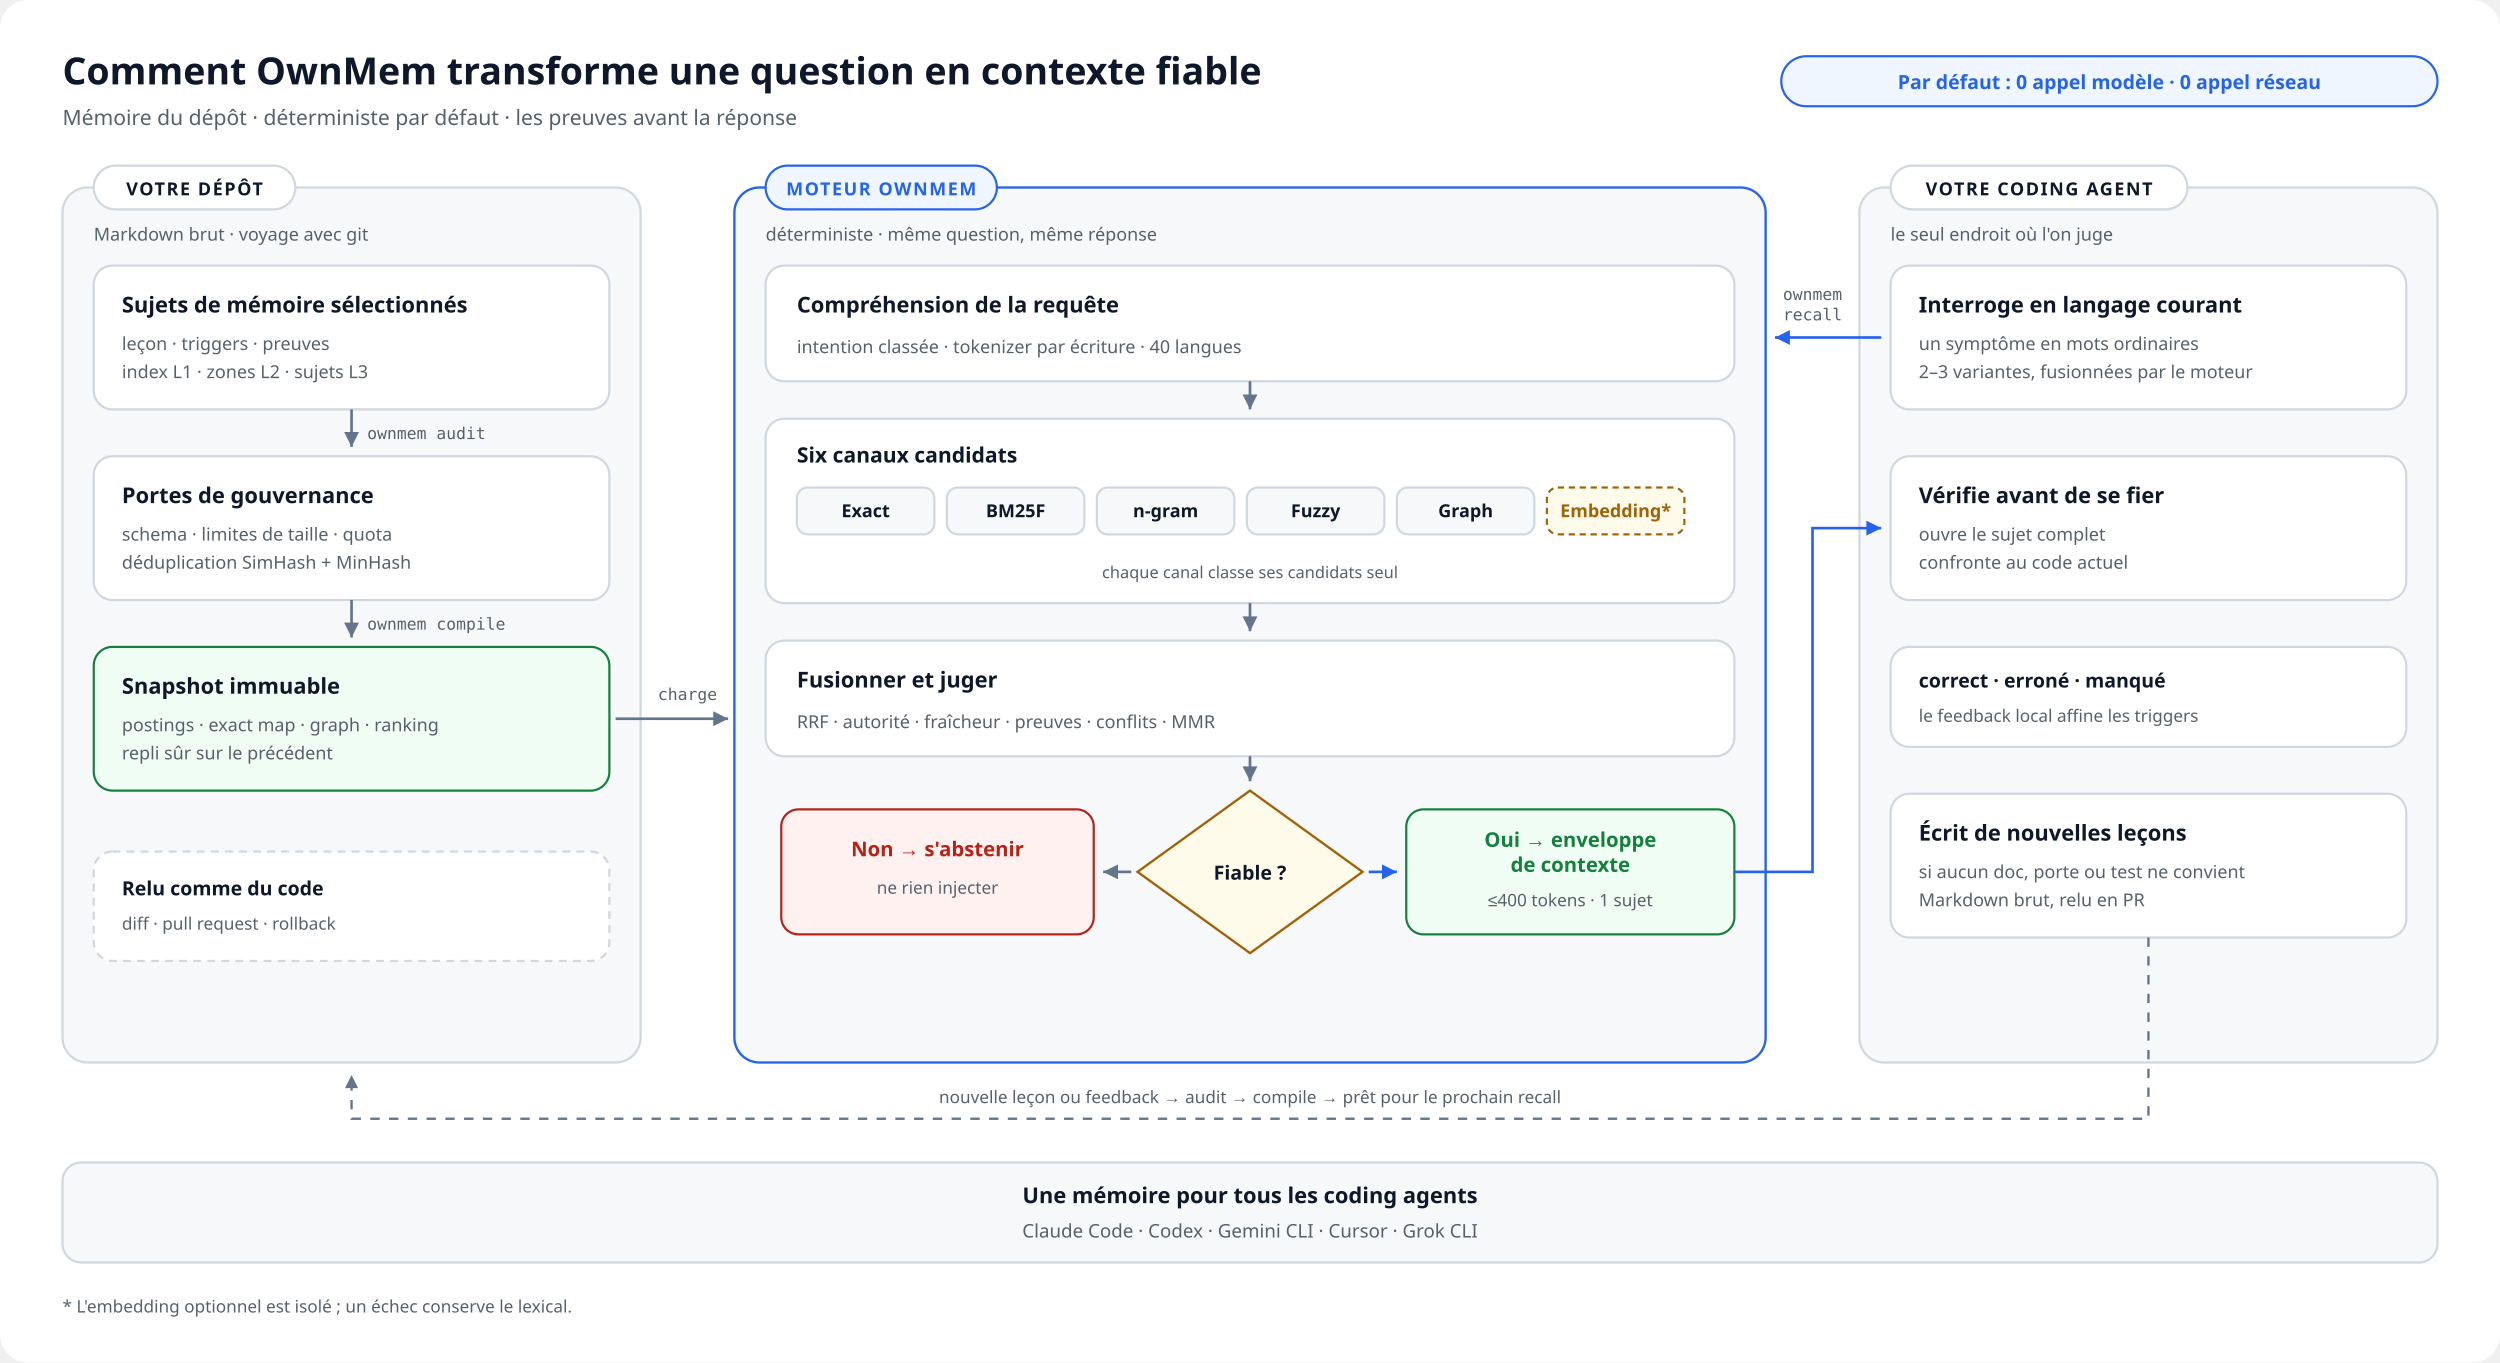
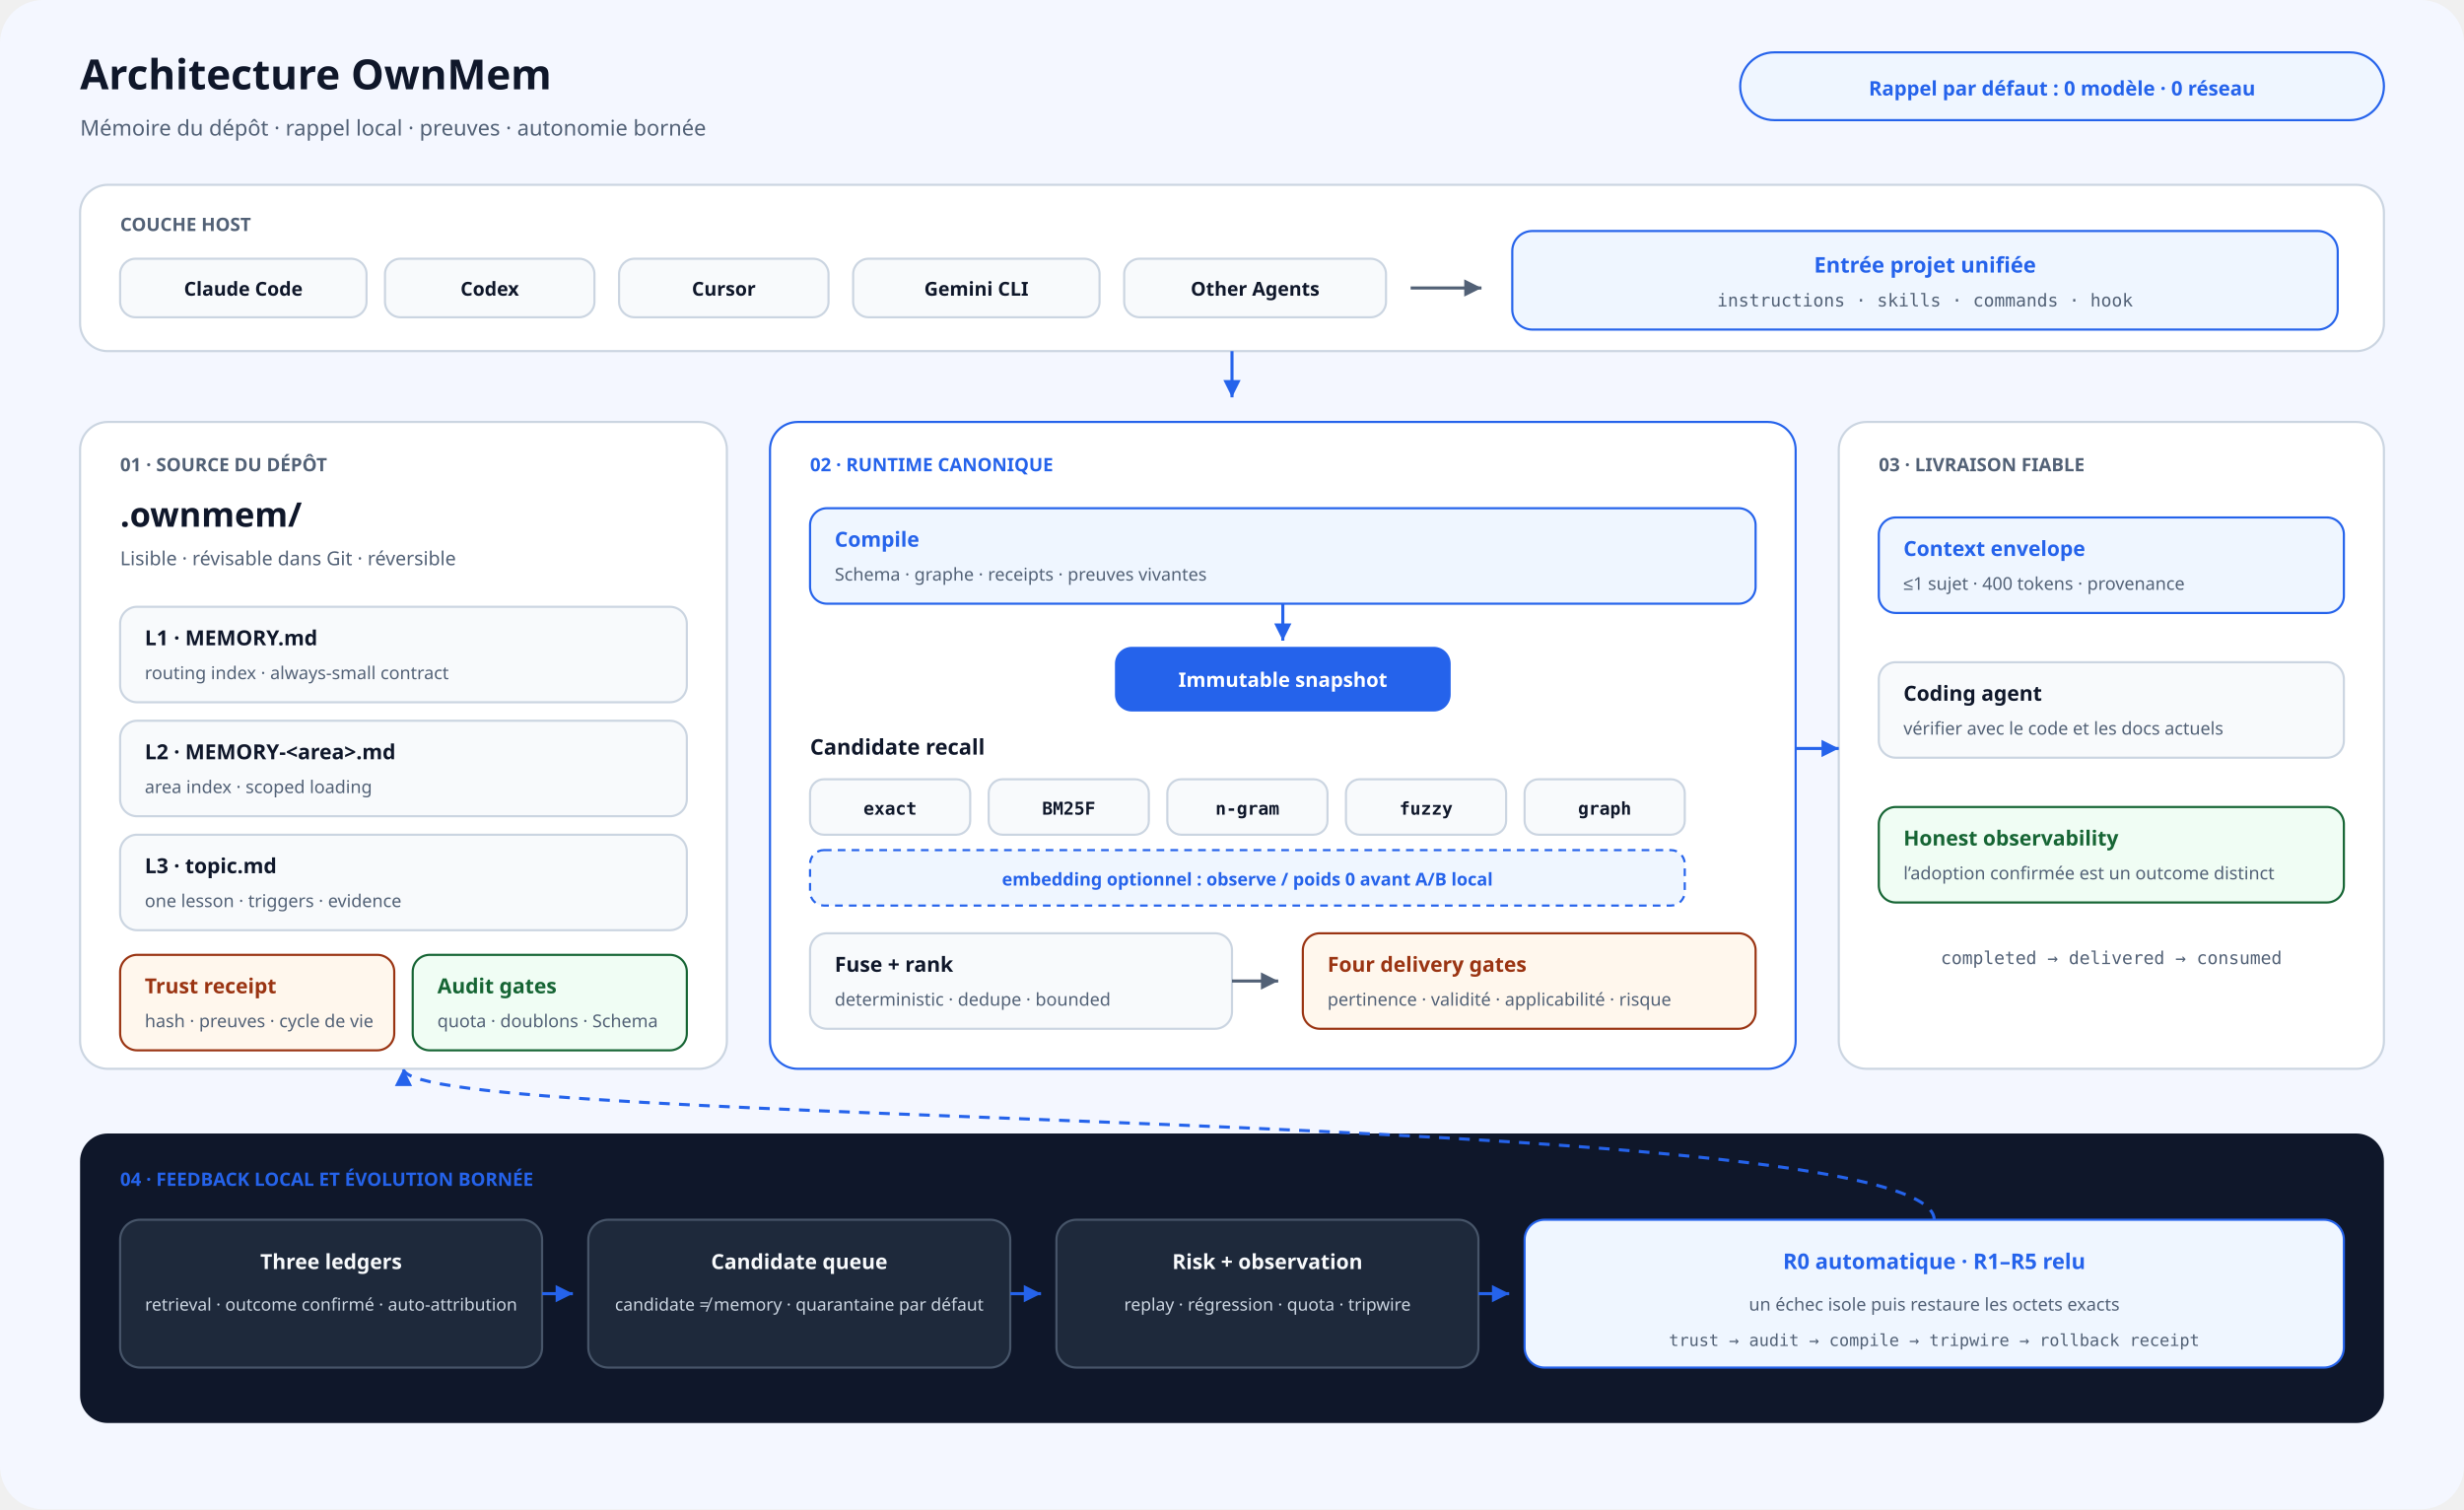
- <svg xmlns="http://www.w3.org/2000/svg" viewBox="0 0 1600 872" role="img" aria-labelledby="title description" font-family="-apple-system, BlinkMacSystemFont, 'Segoe UI', 'Noto Sans', 'Helvetica Neue', Arial, sans-serif">
+ <svg xmlns="http://www.w3.org/2000/svg" viewBox="0 0 1600 980" role="img" aria-labelledby="title description" font-family="-apple-system, BlinkMacSystemFont, 'Segoe UI', 'Noto Sans', Arial, sans-serif">
  <defs>
    <marker id="arrow" viewBox="0 0 10 10" refX="8" refY="5" markerWidth="7" markerHeight="7" orient="auto-start-reverse">
-       <path d="M 0 1 L 8 5 L 0 9 z" fill="#64748b" />
+       <path d="M 0 1 L 8 5 L 0 9 z" fill="#526176" />
    </marker>
-     <marker id="accent" viewBox="0 0 10 10" refX="8" refY="5" markerWidth="7" markerHeight="7" orient="auto-start-reverse">
+     <marker id="arrowBlue" viewBox="0 0 10 10" refX="8" refY="5" markerWidth="7" markerHeight="7" orient="auto-start-reverse">
      <path d="M 0 1 L 8 5 L 0 9 z" fill="#2563eb" />
    </marker>
  </defs>
-   <rect x="0" y="0" width="1600" height="872" rx="18" fill="#ffffff" />
-   <text x="40" y="54" text-anchor="start" font-size="24" font-weight="700" fill="#0f172a">Comment OwnMem transforme une question en contexte fiable</text>
-   <text x="40" y="80" text-anchor="start" font-size="13.5" font-weight="400" fill="#57606a">Mémoire du dépôt · déterministe par défaut · les preuves avant la réponse</text>
-   <rect x="1140" y="36" width="420" height="32" rx="16" fill="#eff6ff" stroke="#2563eb" stroke-width="1.4" />
-   <text x="1350" y="57" text-anchor="middle" font-size="12.5" font-weight="600" fill="#2563eb">Par défaut : 0 appel modèle · 0 appel réseau</text>
-   <rect x="40" y="120" width="370" height="560" rx="16" fill="#f6f8fa" stroke="#d0d7de" stroke-width="1.4" />
-   <rect x="470" y="120" width="660" height="560" rx="16" fill="#f6f8fa" stroke="#2563eb" stroke-width="1.5" />
-   <rect x="1190" y="120" width="370" height="560" rx="16" fill="#f6f8fa" stroke="#d0d7de" stroke-width="1.4" />
-   <rect x="60" y="106" width="129" height="28" rx="14" fill="#ffffff" stroke="#d0d7de" stroke-width="1.4" />
-   <text x="124.5" y="125" text-anchor="middle" font-size="11.5" font-weight="700" letter-spacing="1" fill="#0f172a">VOTRE DÉPÔT</text>
-   <rect x="490" y="106" width="148" height="28" rx="14" fill="#eff6ff" stroke="#2563eb" stroke-width="1.4" />
-   <text x="564" y="125" text-anchor="middle" font-size="11.5" font-weight="700" letter-spacing="1" fill="#2563eb">MOTEUR OWNMEM</text>
-   <rect x="1210" y="106" width="190" height="28" rx="14" fill="#ffffff" stroke="#d0d7de" stroke-width="1.4" />
-   <text x="1305" y="125" text-anchor="middle" font-size="11.5" font-weight="700" letter-spacing="1" fill="#0f172a">VOTRE CODING AGENT</text>
-   <text x="60" y="154" text-anchor="start" font-size="11.5" font-weight="400" fill="#57606a">Markdown brut · voyage avec git</text>
-   <text x="490" y="154" text-anchor="start" font-size="11.5" font-weight="400" fill="#57606a">déterministe · même question, même réponse</text>
-   <text x="1210" y="154" text-anchor="start" font-size="11.5" font-weight="400" fill="#57606a">le seul endroit où l'on juge</text>
-   <rect x="60" y="170" width="330" height="92" rx="12" fill="#ffffff" stroke="#d0d7de" stroke-width="1.4" />
-   <text x="78" y="200" text-anchor="start" font-size="14" font-weight="650" fill="#0f172a">Sujets de mémoire sélectionnés</text>
-   <text x="78" y="224" text-anchor="start" font-size="11.5" font-weight="400" fill="#57606a">leçon · triggers · preuves</text>
-   <text x="78" y="242" text-anchor="start" font-size="11.5" font-weight="400" fill="#57606a">index L1 · zones L2 · sujets L3</text>
-   <path d="M 225 262 L 225 286" fill="none" stroke="#64748b" stroke-width="1.7" marker-end="url(#arrow)" />
-   <text x="235" y="281" text-anchor="start" font-size="10.5" font-weight="400" font-family="ui-monospace, SFMono-Regular, 'SF Mono', Menlo, Consolas, monospace" fill="#57606a">ownmem audit</text>
-   <rect x="60" y="292" width="330" height="92" rx="12" fill="#ffffff" stroke="#d0d7de" stroke-width="1.4" />
-   <text x="78" y="322" text-anchor="start" font-size="14" font-weight="650" fill="#0f172a">Portes de gouvernance</text>
-   <text x="78" y="346" text-anchor="start" font-size="11.5" font-weight="400" fill="#57606a">schema · limites de taille · quota</text>
-   <text x="78" y="364" text-anchor="start" font-size="11.5" font-weight="400" fill="#57606a">déduplication SimHash + MinHash</text>
-   <path d="M 225 384 L 225 408" fill="none" stroke="#64748b" stroke-width="1.7" marker-end="url(#arrow)" />
-   <text x="235" y="403" text-anchor="start" font-size="10.5" font-weight="400" font-family="ui-monospace, SFMono-Regular, 'SF Mono', Menlo, Consolas, monospace" fill="#57606a">ownmem compile</text>
-   <rect x="60" y="414" width="330" height="92" rx="12" fill="#f0fdf4" stroke="#15803d" stroke-width="1.4" />
-   <text x="78" y="444" text-anchor="start" font-size="14" font-weight="650" fill="#0f172a">Snapshot immuable</text>
-   <text x="78" y="468" text-anchor="start" font-size="11.5" font-weight="400" fill="#57606a">postings · exact map · graph · ranking</text>
-   <text x="78" y="486" text-anchor="start" font-size="11.5" font-weight="400" fill="#57606a">repli sûr sur le précédent</text>
-   <rect x="60" y="545" width="330" height="70" rx="12" fill="#ffffff" stroke="#d0d7de" stroke-width="1.4" stroke-dasharray="5 4" />
-   <text x="78" y="573" text-anchor="start" font-size="12.5" font-weight="600" fill="#0f172a">Relu comme du code</text>
-   <text x="78" y="595" text-anchor="start" font-size="11" font-weight="400" fill="#57606a">diff · pull request · rollback</text>
-   <text x="440" y="448" text-anchor="middle" font-size="10.5" font-weight="400" font-family="ui-monospace, SFMono-Regular, 'SF Mono', Menlo, Consolas, monospace" fill="#57606a">charge</text>
-   <path d="M 394 460 L 466 460" fill="none" stroke="#64748b" stroke-width="1.7" marker-end="url(#arrow)" />
-   <rect x="490" y="170" width="620" height="74" rx="12" fill="#ffffff" stroke="#d0d7de" stroke-width="1.4" />
-   <text x="510" y="200" text-anchor="start" font-size="14" font-weight="650" fill="#0f172a">Compréhension de la requête</text>
-   <text x="510" y="226" text-anchor="start" font-size="11.5" font-weight="400" fill="#57606a">intention classée · tokenizer par écriture · 40 langues</text>
-   <path d="M 800 244 L 800 262" fill="none" stroke="#64748b" stroke-width="1.7" marker-end="url(#arrow)" />
-   <rect x="490" y="268" width="620" height="118" rx="12" fill="#ffffff" stroke="#d0d7de" stroke-width="1.4" />
-   <text x="510" y="296" text-anchor="start" font-size="13.5" font-weight="650" fill="#0f172a">Six canaux candidats</text>
-   <rect x="510" y="312" width="88" height="30" rx="7" fill="#f6f8fa" stroke="#d0d7de" stroke-width="1.4" />
-   <text x="554" y="331" text-anchor="middle" font-size="11.5" font-weight="600" fill="#0f172a">Exact</text>
-   <rect x="606" y="312" width="88" height="30" rx="7" fill="#f6f8fa" stroke="#d0d7de" stroke-width="1.4" />
-   <text x="650" y="331" text-anchor="middle" font-size="11.5" font-weight="600" fill="#0f172a">BM25F</text>
-   <rect x="702" y="312" width="88" height="30" rx="7" fill="#f6f8fa" stroke="#d0d7de" stroke-width="1.4" />
-   <text x="746" y="331" text-anchor="middle" font-size="11.5" font-weight="600" fill="#0f172a">n-gram</text>
-   <rect x="798" y="312" width="88" height="30" rx="7" fill="#f6f8fa" stroke="#d0d7de" stroke-width="1.4" />
-   <text x="842" y="331" text-anchor="middle" font-size="11.5" font-weight="600" fill="#0f172a">Fuzzy</text>
-   <rect x="894" y="312" width="88" height="30" rx="7" fill="#f6f8fa" stroke="#d0d7de" stroke-width="1.4" />
-   <text x="938" y="331" text-anchor="middle" font-size="11.5" font-weight="600" fill="#0f172a">Graph</text>
-   <rect x="990" y="312" width="88" height="30" rx="7" fill="#fffbeb" stroke="#a16207" stroke-width="1.4" stroke-dasharray="4 3" />
-   <text x="1034" y="331" text-anchor="middle" font-size="11.5" font-weight="600" fill="#a16207">Embedding*</text>
-   <text x="800" y="370" text-anchor="middle" font-size="10.5" font-weight="400" fill="#57606a">chaque canal classe ses candidats seul</text>
-   <path d="M 800 386 L 800 404" fill="none" stroke="#64748b" stroke-width="1.7" marker-end="url(#arrow)" />
-   <rect x="490" y="410" width="620" height="74" rx="12" fill="#ffffff" stroke="#d0d7de" stroke-width="1.4" />
-   <text x="510" y="440" text-anchor="start" font-size="14" font-weight="650" fill="#0f172a">Fusionner et juger</text>
-   <text x="510" y="466" text-anchor="start" font-size="11.5" font-weight="400" fill="#57606a">RRF · autorité · fraîcheur · preuves · conflits · MMR</text>
-   <path d="M 800 484 L 800 500" fill="none" stroke="#64748b" stroke-width="1.7" marker-end="url(#arrow)" />
-   <polygon points="800,506 872,558 800,610 728,558" fill="#fffbeb" stroke="#a16207" stroke-width="1.5" />
-   <text x="800" y="563" text-anchor="middle" font-size="12.5" font-weight="650" fill="#0f172a">Fiable ?</text>
-   <rect x="500" y="518" width="200" height="80" rx="11" fill="#fff1f0" stroke="#b42318" stroke-width="1.4" />
-   <text x="600" y="548" text-anchor="middle" font-size="13" font-weight="650" fill="#b42318">Non → s'abstenir</text>
-   <text x="600" y="572" text-anchor="middle" font-size="11" font-weight="400" fill="#57606a">ne rien injecter</text>
-   <path d="M 724 558 L 706 558" fill="none" stroke="#64748b" stroke-width="1.7" marker-end="url(#arrow)" />
-   <rect x="900" y="518" width="210" height="80" rx="11" fill="#f0fdf4" stroke="#15803d" stroke-width="1.4" />
-   <text x="1005" y="542" text-anchor="middle" font-size="13" font-weight="650" fill="#15803d">Oui → enveloppe</text>
-   <text x="1005" y="558" text-anchor="middle" font-size="13" font-weight="650" fill="#15803d">de contexte</text>
-   <text x="1005" y="580" text-anchor="middle" font-size="11" font-weight="400" fill="#57606a">≤400 tokens · 1 sujet</text>
-   <path d="M 876 558 L 894 558" fill="none" stroke="#2563eb" stroke-width="1.7" marker-end="url(#accent)" />
-   <path d="M 1110 558 L 1160 558 L 1160 338 L 1204 338" fill="none" stroke="#2563eb" stroke-width="1.7" marker-end="url(#accent)" />
-   <rect x="1210" y="170" width="330" height="92" rx="12" fill="#ffffff" stroke="#d0d7de" stroke-width="1.4" />
-   <text x="1228" y="200" text-anchor="start" font-size="14" font-weight="650" fill="#0f172a">Interroge en langage courant</text>
-   <text x="1228" y="224" text-anchor="start" font-size="11.5" font-weight="400" fill="#57606a">un symptôme en mots ordinaires</text>
-   <text x="1228" y="242" text-anchor="start" font-size="11.5" font-weight="400" fill="#57606a">2–3 variantes, fusionnées par le moteur</text>
-   <rect x="1210" y="292" width="330" height="92" rx="12" fill="#ffffff" stroke="#d0d7de" stroke-width="1.4" />
-   <text x="1228" y="322" text-anchor="start" font-size="14" font-weight="650" fill="#0f172a">Vérifie avant de se fier</text>
-   <text x="1228" y="346" text-anchor="start" font-size="11.5" font-weight="400" fill="#57606a">ouvre le sujet complet</text>
-   <text x="1228" y="364" text-anchor="start" font-size="11.5" font-weight="400" fill="#57606a">confronte au code actuel</text>
-   <rect x="1210" y="414" width="330" height="64" rx="12" fill="#ffffff" stroke="#d0d7de" stroke-width="1.4" />
-   <text x="1228" y="440" text-anchor="start" font-size="12.5" font-weight="650" fill="#0f172a">correct · erroné · manqué</text>
-   <text x="1228" y="462" text-anchor="start" font-size="11" font-weight="400" fill="#57606a">le feedback local affine les triggers</text>
-   <rect x="1210" y="508" width="330" height="92" rx="12" fill="#ffffff" stroke="#d0d7de" stroke-width="1.4" />
-   <text x="1228" y="538" text-anchor="start" font-size="14" font-weight="650" fill="#0f172a">Écrit de nouvelles leçons</text>
-   <text x="1228" y="562" text-anchor="start" font-size="11.5" font-weight="400" fill="#57606a">si aucun doc, porte ou test ne convient</text>
-   <text x="1228" y="580" text-anchor="start" font-size="11.5" font-weight="400" fill="#57606a">Markdown brut, relu en PR</text>
-   <text x="1160" y="192" text-anchor="middle" font-size="10.5" font-weight="400" font-family="ui-monospace, SFMono-Regular, 'SF Mono', Menlo, Consolas, monospace" fill="#57606a">ownmem</text>
-   <text x="1160" y="205" text-anchor="middle" font-size="10.5" font-weight="400" font-family="ui-monospace, SFMono-Regular, 'SF Mono', Menlo, Consolas, monospace" fill="#57606a">recall</text>
-   <path d="M 1204 216 L 1136 216 " fill="none" stroke="#2563eb" stroke-width="1.7" marker-end="url(#accent)" />
-   <path d="M 1375 600 L 1375 716 L 225 716 L 225 688" fill="none" stroke="#64748b" stroke-width="1.5" stroke-dasharray="6 6" marker-end="url(#arrow)" />
-   <text x="800" y="706" text-anchor="middle" font-size="11" font-weight="400" fill="#57606a">nouvelle leçon ou feedback → audit → compile → prêt pour le prochain recall</text>
-   <rect x="40" y="744" width="1520" height="64" rx="12" fill="#f6f8fa" stroke="#d0d7de" stroke-width="1.4" />
-   <text x="800" y="770" text-anchor="middle" font-size="14" font-weight="650" fill="#0f172a">Une mémoire pour tous les coding agents</text>
-   <text x="800" y="792" text-anchor="middle" font-size="12" font-weight="400" fill="#57606a">Claude Code · Codex · Gemini CLI · Cursor · Grok CLI</text>
-   <text x="40" y="840" text-anchor="start" font-size="11" font-weight="400" fill="#57606a">* L'embedding optionnel est isolé ; un échec conserve le lexical.</text>
+   <rect x="0" y="0" width="1600" height="980" rx="28" fill="#f4f7ff" />
+   <text x="52" y="58" text-anchor="start" font-size="27" font-weight="750" fill="#0f172a">Architecture OwnMem</text>
+   <text x="52" y="88" text-anchor="start" font-size="14" font-weight="500" fill="#526176">Mémoire du dépôt · rappel local · preuves · autonomie bornée</text>
+   <rect x="1130" y="34" width="418" height="44" rx="22" fill="#eff6ff" stroke="#2563eb" stroke-width="1.4" />
+   <text x="1339" y="62" text-anchor="middle" font-size="13" font-weight="650" fill="#2563eb">Rappel par défaut : 0 modèle · 0 réseau</text>
+   <rect x="52" y="120" width="1496" height="108" rx="18" fill="#ffffff" stroke="#cbd5e1" stroke-width="1.4" />
+   <text x="78" y="150" text-anchor="start" font-size="12" font-weight="750" fill="#526176">COUCHE HOST</text>
+   <rect x="78" y="168" width="160" height="38" rx="10" fill="#f8fafc" stroke="#cbd5e1" stroke-width="1.4" />
+   <text x="158" y="192" text-anchor="middle" font-size="12.5" font-weight="650" fill="#0f172a">Claude Code</text>
+   <rect x="250" y="168" width="136" height="38" rx="10" fill="#f8fafc" stroke="#cbd5e1" stroke-width="1.4" />
+   <text x="318" y="192" text-anchor="middle" font-size="12.5" font-weight="650" fill="#0f172a">Codex</text>
+   <rect x="402" y="168" width="136" height="38" rx="10" fill="#f8fafc" stroke="#cbd5e1" stroke-width="1.4" />
+   <text x="470" y="192" text-anchor="middle" font-size="12.5" font-weight="650" fill="#0f172a">Cursor</text>
+   <rect x="554" y="168" width="160" height="38" rx="10" fill="#f8fafc" stroke="#cbd5e1" stroke-width="1.4" />
+   <text x="634" y="192" text-anchor="middle" font-size="12.5" font-weight="650" fill="#0f172a">Gemini CLI</text>
+   <rect x="730" y="168" width="170" height="38" rx="10" fill="#f8fafc" stroke="#cbd5e1" stroke-width="1.4" />
+   <text x="815" y="192" text-anchor="middle" font-size="12.5" font-weight="650" fill="#0f172a">Other Agents</text>
+   <path d="M 916 187 L 962 187" fill="none" stroke="#526176" stroke-width="2" marker-end="url(#arrow)" />
+   <rect x="982" y="150" width="536" height="64" rx="13" fill="#eff6ff" stroke="#2563eb" stroke-width="1.4" />
+   <text x="1250" y="177" text-anchor="middle" font-size="14" font-weight="700" fill="#2563eb">Entrée projet unifiée</text>
+   <text x="1250" y="199" text-anchor="middle" font-size="11.5" font-weight="400" font-family="ui-monospace, SFMono-Regular, Menlo, Consolas, monospace" fill="#526176">instructions · skills · commands · hook</text>
+   <path d="M 800 228 L 800 258" fill="none" stroke="#2563eb" stroke-width="2" marker-end="url(#arrowBlue)" />
+   <rect x="52" y="274" width="420" height="420" rx="18" fill="#ffffff" stroke="#cbd5e1" stroke-width="1.4" />
+   <text x="78" y="306" text-anchor="start" font-size="12" font-weight="750" fill="#526176">01 · SOURCE DU DÉPÔT</text>
+   <text x="78" y="342" text-anchor="start" font-size="22" font-weight="750" fill="#0f172a">.ownmem/</text>
+   <text x="78" y="367" text-anchor="start" font-size="12.5" font-weight="400" fill="#526176">Lisible · révisable dans Git · réversible</text>
+   <rect x="78" y="394" width="368" height="62" rx="11" fill="#f8fafc" stroke="#cbd5e1" stroke-width="1.4" />
+   <text x="94" y="419" text-anchor="start" font-size="13.5" font-weight="700" fill="#0f172a">L1 · MEMORY.md</text>
+   <text x="94" y="441" text-anchor="start" font-size="11.5" font-weight="400" fill="#526176">routing index · always-small contract</text>
+   <rect x="78" y="468" width="368" height="62" rx="11" fill="#f8fafc" stroke="#cbd5e1" stroke-width="1.4" />
+   <text x="94" y="493" text-anchor="start" font-size="13.5" font-weight="700" fill="#0f172a">L2 · MEMORY-&lt;area&gt;.md</text>
+   <text x="94" y="515" text-anchor="start" font-size="11.5" font-weight="400" fill="#526176">area index · scoped loading</text>
+   <rect x="78" y="542" width="368" height="62" rx="11" fill="#f8fafc" stroke="#cbd5e1" stroke-width="1.4" />
+   <text x="94" y="567" text-anchor="start" font-size="13.5" font-weight="700" fill="#0f172a">L3 · topic.md</text>
+   <text x="94" y="589" text-anchor="start" font-size="11.5" font-weight="400" fill="#526176">one lesson · triggers · evidence</text>
+   <rect x="78" y="620" width="178" height="62" rx="11" fill="#fff7ed" stroke="#9a3412" stroke-width="1.4" />
+   <text x="94" y="645" text-anchor="start" font-size="13.5" font-weight="700" fill="#9a3412">Trust receipt</text>
+   <text x="94" y="667" text-anchor="start" font-size="11.5" font-weight="400" fill="#526176">hash · preuves · cycle de vie</text>
+   <rect x="268" y="620" width="178" height="62" rx="11" fill="#f0fdf4" stroke="#166534" stroke-width="1.4" />
+   <text x="284" y="645" text-anchor="start" font-size="13.5" font-weight="700" fill="#166534">Audit gates</text>
+   <text x="284" y="667" text-anchor="start" font-size="11.5" font-weight="400" fill="#526176">quota · doublons · Schema</text>
+   <rect x="500" y="274" width="666" height="420" rx="18" fill="#ffffff" stroke="#2563eb" stroke-width="1.4" />
+   <text x="526" y="306" text-anchor="start" font-size="12" font-weight="750" fill="#2563eb">02 · RUNTIME CANONIQUE</text>
+   <rect x="526" y="330" width="614" height="62" rx="11" fill="#eff6ff" stroke="#2563eb" stroke-width="1.4" />
+   <text x="542" y="355" text-anchor="start" font-size="13.5" font-weight="700" fill="#2563eb">Compile</text>
+   <text x="542" y="377" text-anchor="start" font-size="11.5" font-weight="400" fill="#526176">Schema · graphe · receipts · preuves vivantes</text>
+   <path d="M 833 392 L 833 416" fill="none" stroke="#2563eb" stroke-width="2" marker-end="url(#arrowBlue)" />
+   <rect x="724" y="420" width="218" height="42" rx="11" fill="#2563eb" />
+   <text x="833" y="446" text-anchor="middle" font-size="13" font-weight="700" fill="#ffffff">Immutable snapshot</text>
+   <text x="526" y="490" text-anchor="start" font-size="14" font-weight="700" fill="#0f172a">Candidate recall</text>
+   <rect x="526" y="506" width="104" height="36" rx="9" fill="#f8fafc" stroke="#cbd5e1" stroke-width="1.4" />
+   <text x="578" y="529" text-anchor="middle" font-size="11.5" font-weight="650" font-family="ui-monospace, SFMono-Regular, Menlo, Consolas, monospace" fill="#0f172a">exact</text>
+   <rect x="642" y="506" width="104" height="36" rx="9" fill="#f8fafc" stroke="#cbd5e1" stroke-width="1.4" />
+   <text x="694" y="529" text-anchor="middle" font-size="11.5" font-weight="650" font-family="ui-monospace, SFMono-Regular, Menlo, Consolas, monospace" fill="#0f172a">BM25F</text>
+   <rect x="758" y="506" width="104" height="36" rx="9" fill="#f8fafc" stroke="#cbd5e1" stroke-width="1.4" />
+   <text x="810" y="529" text-anchor="middle" font-size="11.5" font-weight="650" font-family="ui-monospace, SFMono-Regular, Menlo, Consolas, monospace" fill="#0f172a">n-gram</text>
+   <rect x="874" y="506" width="104" height="36" rx="9" fill="#f8fafc" stroke="#cbd5e1" stroke-width="1.4" />
+   <text x="926" y="529" text-anchor="middle" font-size="11.5" font-weight="650" font-family="ui-monospace, SFMono-Regular, Menlo, Consolas, monospace" fill="#0f172a">fuzzy</text>
+   <rect x="990" y="506" width="104" height="36" rx="9" fill="#f8fafc" stroke="#cbd5e1" stroke-width="1.4" />
+   <text x="1042" y="529" text-anchor="middle" font-size="11.5" font-weight="650" font-family="ui-monospace, SFMono-Regular, Menlo, Consolas, monospace" fill="#0f172a">graph</text>
+   <rect x="526" y="552" width="568" height="36" rx="9" fill="#eff6ff" stroke="#2563eb" stroke-width="1.4" stroke-dasharray="5 4" />
+   <text x="810" y="575" text-anchor="middle" font-size="11.5" font-weight="600" fill="#2563eb">embedding optionnel : observe / poids 0 avant A/B local</text>
+   <rect x="526" y="606" width="274" height="62" rx="11" fill="#f8fafc" stroke="#cbd5e1" stroke-width="1.4" />
+   <text x="542" y="631" text-anchor="start" font-size="13.5" font-weight="700" fill="#0f172a">Fuse + rank</text>
+   <text x="542" y="653" text-anchor="start" font-size="11.5" font-weight="400" fill="#526176">deterministic · dedupe · bounded</text>
+   <path d="M 800 637 L 830 637" fill="none" stroke="#526176" stroke-width="2" marker-end="url(#arrow)" />
+   <rect x="846" y="606" width="294" height="62" rx="11" fill="#fff7ed" stroke="#9a3412" stroke-width="1.4" />
+   <text x="862" y="631" text-anchor="start" font-size="13.5" font-weight="700" fill="#9a3412">Four delivery gates</text>
+   <text x="862" y="653" text-anchor="start" font-size="11.5" font-weight="400" fill="#526176">pertinence · validité · applicabilité · risque</text>
+   <rect x="1194" y="274" width="354" height="420" rx="18" fill="#ffffff" stroke="#cbd5e1" stroke-width="1.4" />
+   <text x="1220" y="306" text-anchor="start" font-size="12" font-weight="750" fill="#526176">03 · LIVRAISON FIABLE</text>
+   <rect x="1220" y="336" width="302" height="62" rx="11" fill="#eff6ff" stroke="#2563eb" stroke-width="1.4" />
+   <text x="1236" y="361" text-anchor="start" font-size="13.5" font-weight="700" fill="#2563eb">Context envelope</text>
+   <text x="1236" y="383" text-anchor="start" font-size="11.5" font-weight="400" fill="#526176">≤1 sujet · 400 tokens · provenance</text>
+   <path d="M 1166 486 L 1194 486" fill="none" stroke="#2563eb" stroke-width="2" marker-end="url(#arrowBlue)" />
+   <rect x="1220" y="430" width="302" height="62" rx="11" fill="#f8fafc" stroke="#cbd5e1" stroke-width="1.4" />
+   <text x="1236" y="455" text-anchor="start" font-size="13.5" font-weight="700" fill="#0f172a">Coding agent</text>
+   <text x="1236" y="477" text-anchor="start" font-size="11.5" font-weight="400" fill="#526176">vérifier avec le code et les docs actuels</text>
+   <rect x="1220" y="524" width="302" height="62" rx="11" fill="#f0fdf4" stroke="#166534" stroke-width="1.4" />
+   <text x="1236" y="549" text-anchor="start" font-size="13.5" font-weight="700" fill="#166534">Honest observability</text>
+   <text x="1236" y="571" text-anchor="start" font-size="11.5" font-weight="400" fill="#526176">l’adoption confirmée est un outcome distinct</text>
+   <text x="1371" y="626" text-anchor="middle" font-size="11.5" font-weight="500" font-family="ui-monospace, SFMono-Regular, Menlo, Consolas, monospace" fill="#526176">completed → delivered → consumed</text>
+   <rect x="52" y="736" width="1496" height="188" rx="18" fill="#0f172a" />
+   <text x="78" y="770" text-anchor="start" font-size="12" font-weight="750" fill="#2563eb">04 · FEEDBACK LOCAL ET ÉVOLUTION BORNÉE</text>
+   <rect x="78" y="792" width="274" height="96" rx="13" fill="#1e293b" stroke="#475569" stroke-width="1.4" />
+   <text x="215" y="824" text-anchor="middle" font-size="13.5" font-weight="700" fill="#f8fafc">Three ledgers</text>
+   <text x="215" y="851" text-anchor="middle" font-size="11.2" font-weight="400" fill="#cbd5e1">retrieval · outcome confirmé · auto-attribution</text>
+   <rect x="382" y="792" width="274" height="96" rx="13" fill="#1e293b" stroke="#475569" stroke-width="1.4" />
+   <text x="519" y="824" text-anchor="middle" font-size="13.5" font-weight="700" fill="#f8fafc">Candidate queue</text>
+   <text x="519" y="851" text-anchor="middle" font-size="11.2" font-weight="400" fill="#cbd5e1">candidate ≠ memory · quarantaine par défaut</text>
+   <rect x="686" y="792" width="274" height="96" rx="13" fill="#1e293b" stroke="#475569" stroke-width="1.4" />
+   <text x="823" y="824" text-anchor="middle" font-size="13.5" font-weight="700" fill="#f8fafc">Risk + observation</text>
+   <text x="823" y="851" text-anchor="middle" font-size="11.2" font-weight="400" fill="#cbd5e1">replay · régression · quota · tripwire</text>
+   <path d="M 352 840 L 372 840" fill="none" stroke="#2563eb" stroke-width="2" marker-end="url(#arrowBlue)" />
+   <path d="M 656 840 L 676 840" fill="none" stroke="#2563eb" stroke-width="2" marker-end="url(#arrowBlue)" />
+   <path d="M 960 840 L 980 840" fill="none" stroke="#2563eb" stroke-width="2" marker-end="url(#arrowBlue)" />
+   <rect x="990" y="792" width="532" height="96" rx="13" fill="#eff6ff" stroke="#2563eb" stroke-width="1.4" />
+   <text x="1256" y="824" text-anchor="middle" font-size="14" font-weight="750" fill="#2563eb">R0 automatique · R1–R5 relu</text>
+   <text x="1256" y="851" text-anchor="middle" font-size="11.5" font-weight="500" fill="#526176">un échec isole puis restaure les octets exacts</text>
+   <text x="1256" y="874" text-anchor="middle" font-size="10.8" font-weight="500" font-family="ui-monospace, SFMono-Regular, Menlo, Consolas, monospace" fill="#526176">trust → audit → compile → tripwire → rollback receipt</text>
+   <path d="M 1256 792 C 1256 718, 262 734, 262 694" fill="none" stroke="#2563eb" stroke-width="2" stroke-dasharray="7 6" marker-end="url(#arrowBlue)" />
</svg>
